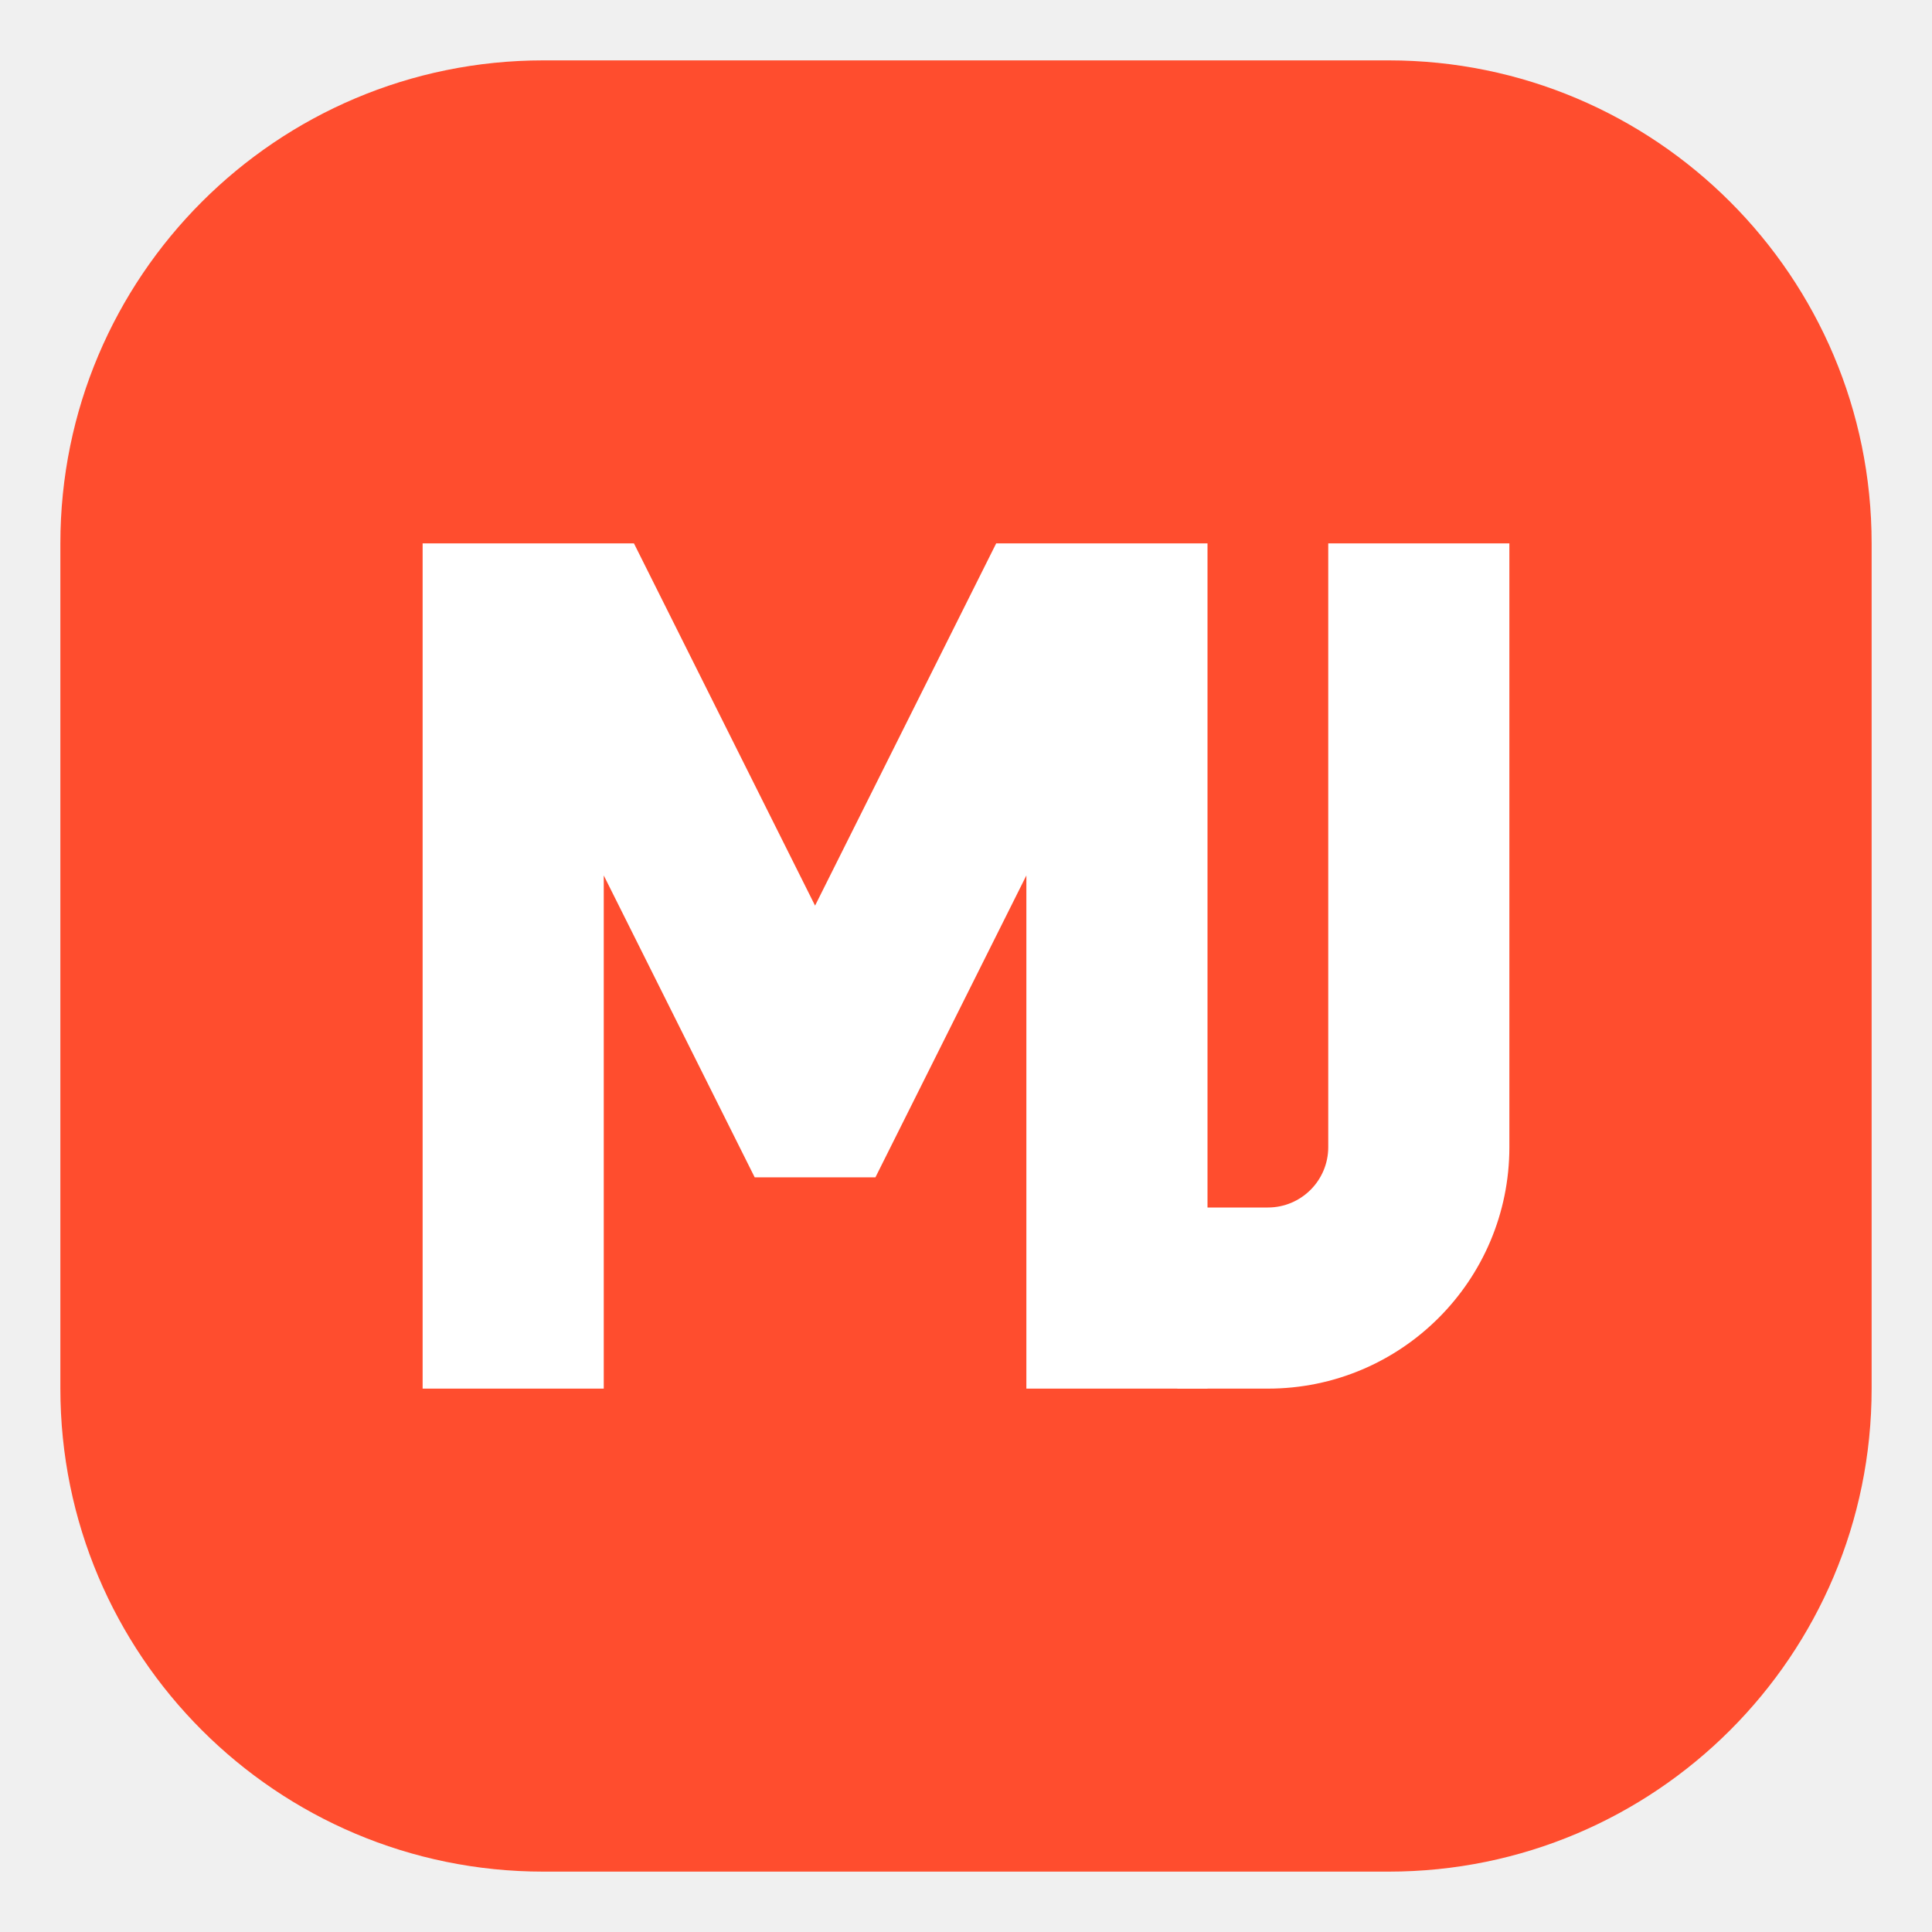
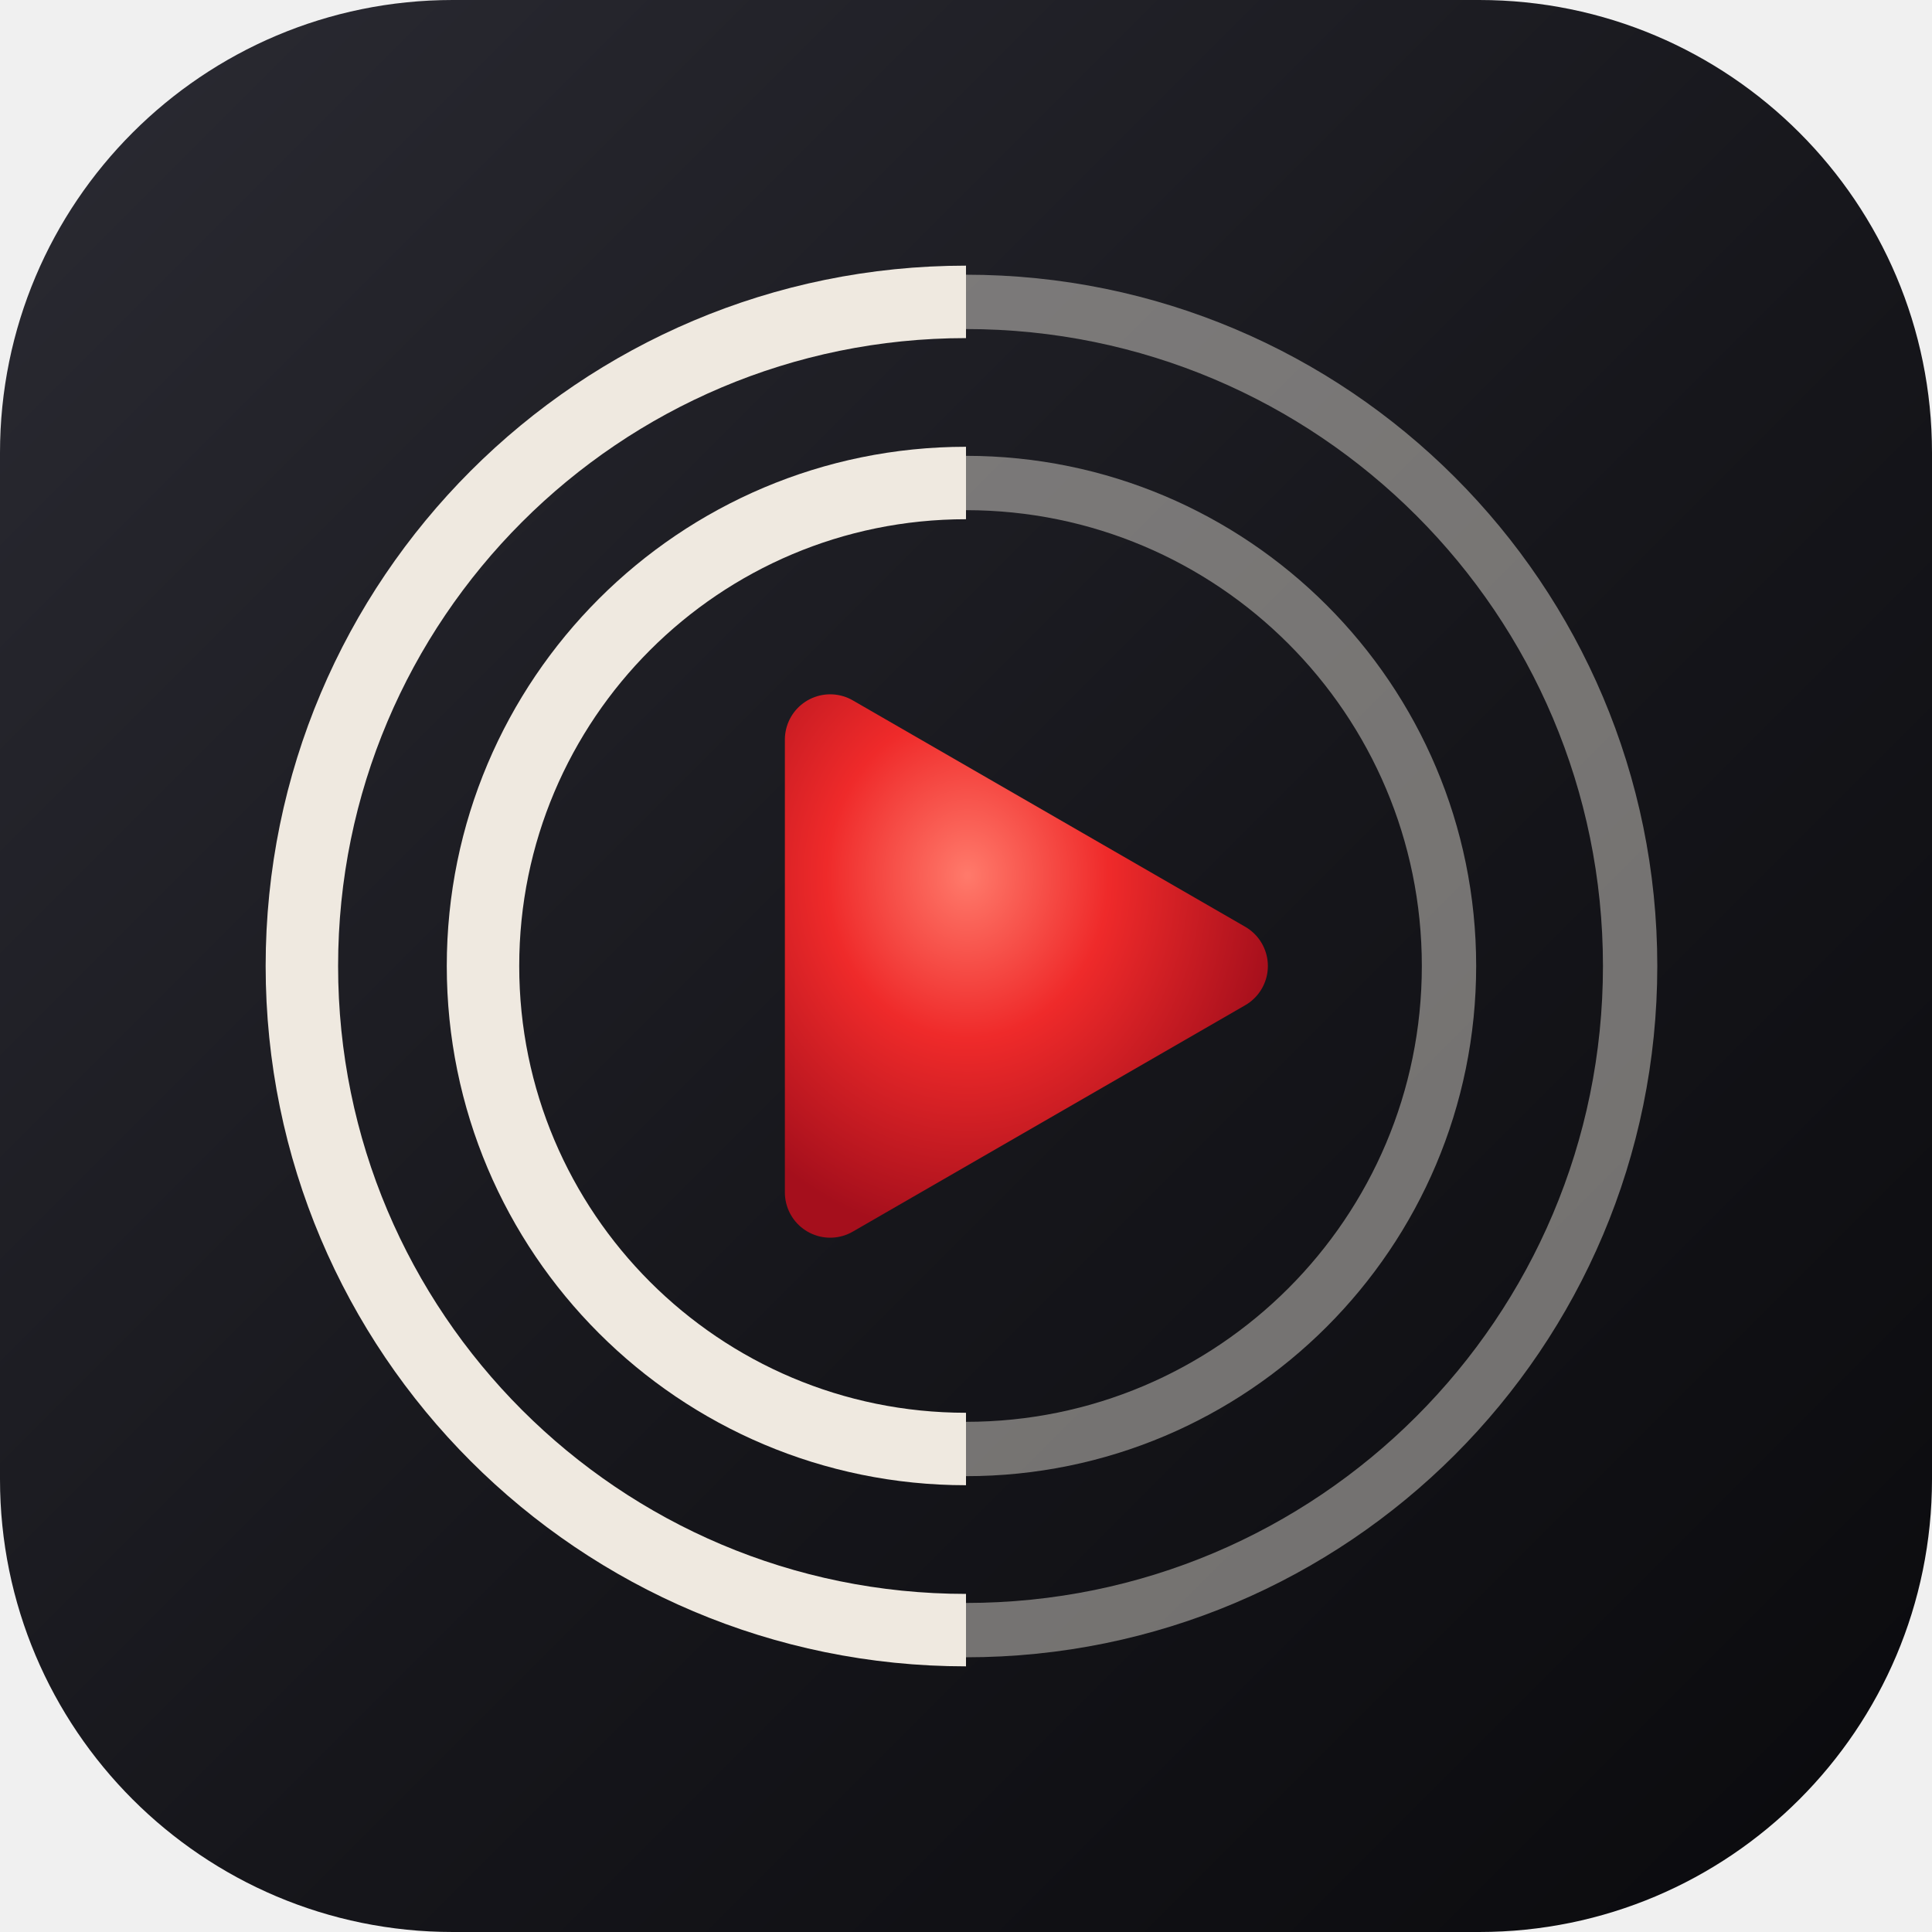
<svg xmlns="http://www.w3.org/2000/svg" viewBox="0 0 64 64">
-   <rect x="2" y="2" width="60" height="60" rx="16" fill="#FF4D2E" />
-   <path d="M14 46V18h7l6 12 6-12h7v28h-6V29l-5 10h-4l-5-10v17z" fill="#fff" />
-   <path d="M44 18h6v20a8 8 0 0 1-8 8h-3v-6h3a2 2 0 0 0 2-2z" fill="#fff" />
+   <defs>
+     <linearGradient id="bg" x1="0" y1="0" x2="1" y2="1">
+       <stop offset="0" stop-color="#2b2b33" />
+       <stop offset=".55" stop-color="#16161b" />
+       <stop offset="1" stop-color="#0a0a0d" />
+     </linearGradient>
+     <radialGradient id="red" cx=".35" cy=".3" r=".8">
+       <stop offset="0" stop-color="#ff7a6b" />
+       <stop offset=".45" stop-color="#ef2a2a" />
+       <stop offset="1" stop-color="#a50f1c" />
+     </radialGradient>
+     <clipPath id="l">
+       <rect width="32" height="64" />
+     </clipPath>
+     <clipPath id="r">
+       <rect x="32" width="32" height="64" />
+     </clipPath>
+   </defs>
+   <rect width="64" height="64" rx="15" fill="url(#bg)" />
+   <g fill="none" stroke="#efe9e0">
+     <g clip-path="url(#l)" stroke-width="2.4">
+       <circle cx="32" cy="32" r="22" />
+       <circle cx="32" cy="32" r="16" />
+     </g>
+     <g clip-path="url(#r)" stroke-opacity=".45" stroke-width="1.8">
+       <circle cx="32" cy="32" r="22" />
+       <circle cx="32" cy="32" r="16" />
+     </g>
+   </g>
+   <path d="M27.5 24.5 40.5 32 27.5 39.5Z" fill="url(#red)" stroke="url(#red)" stroke-width="3" stroke-linejoin="round" />
</svg>
